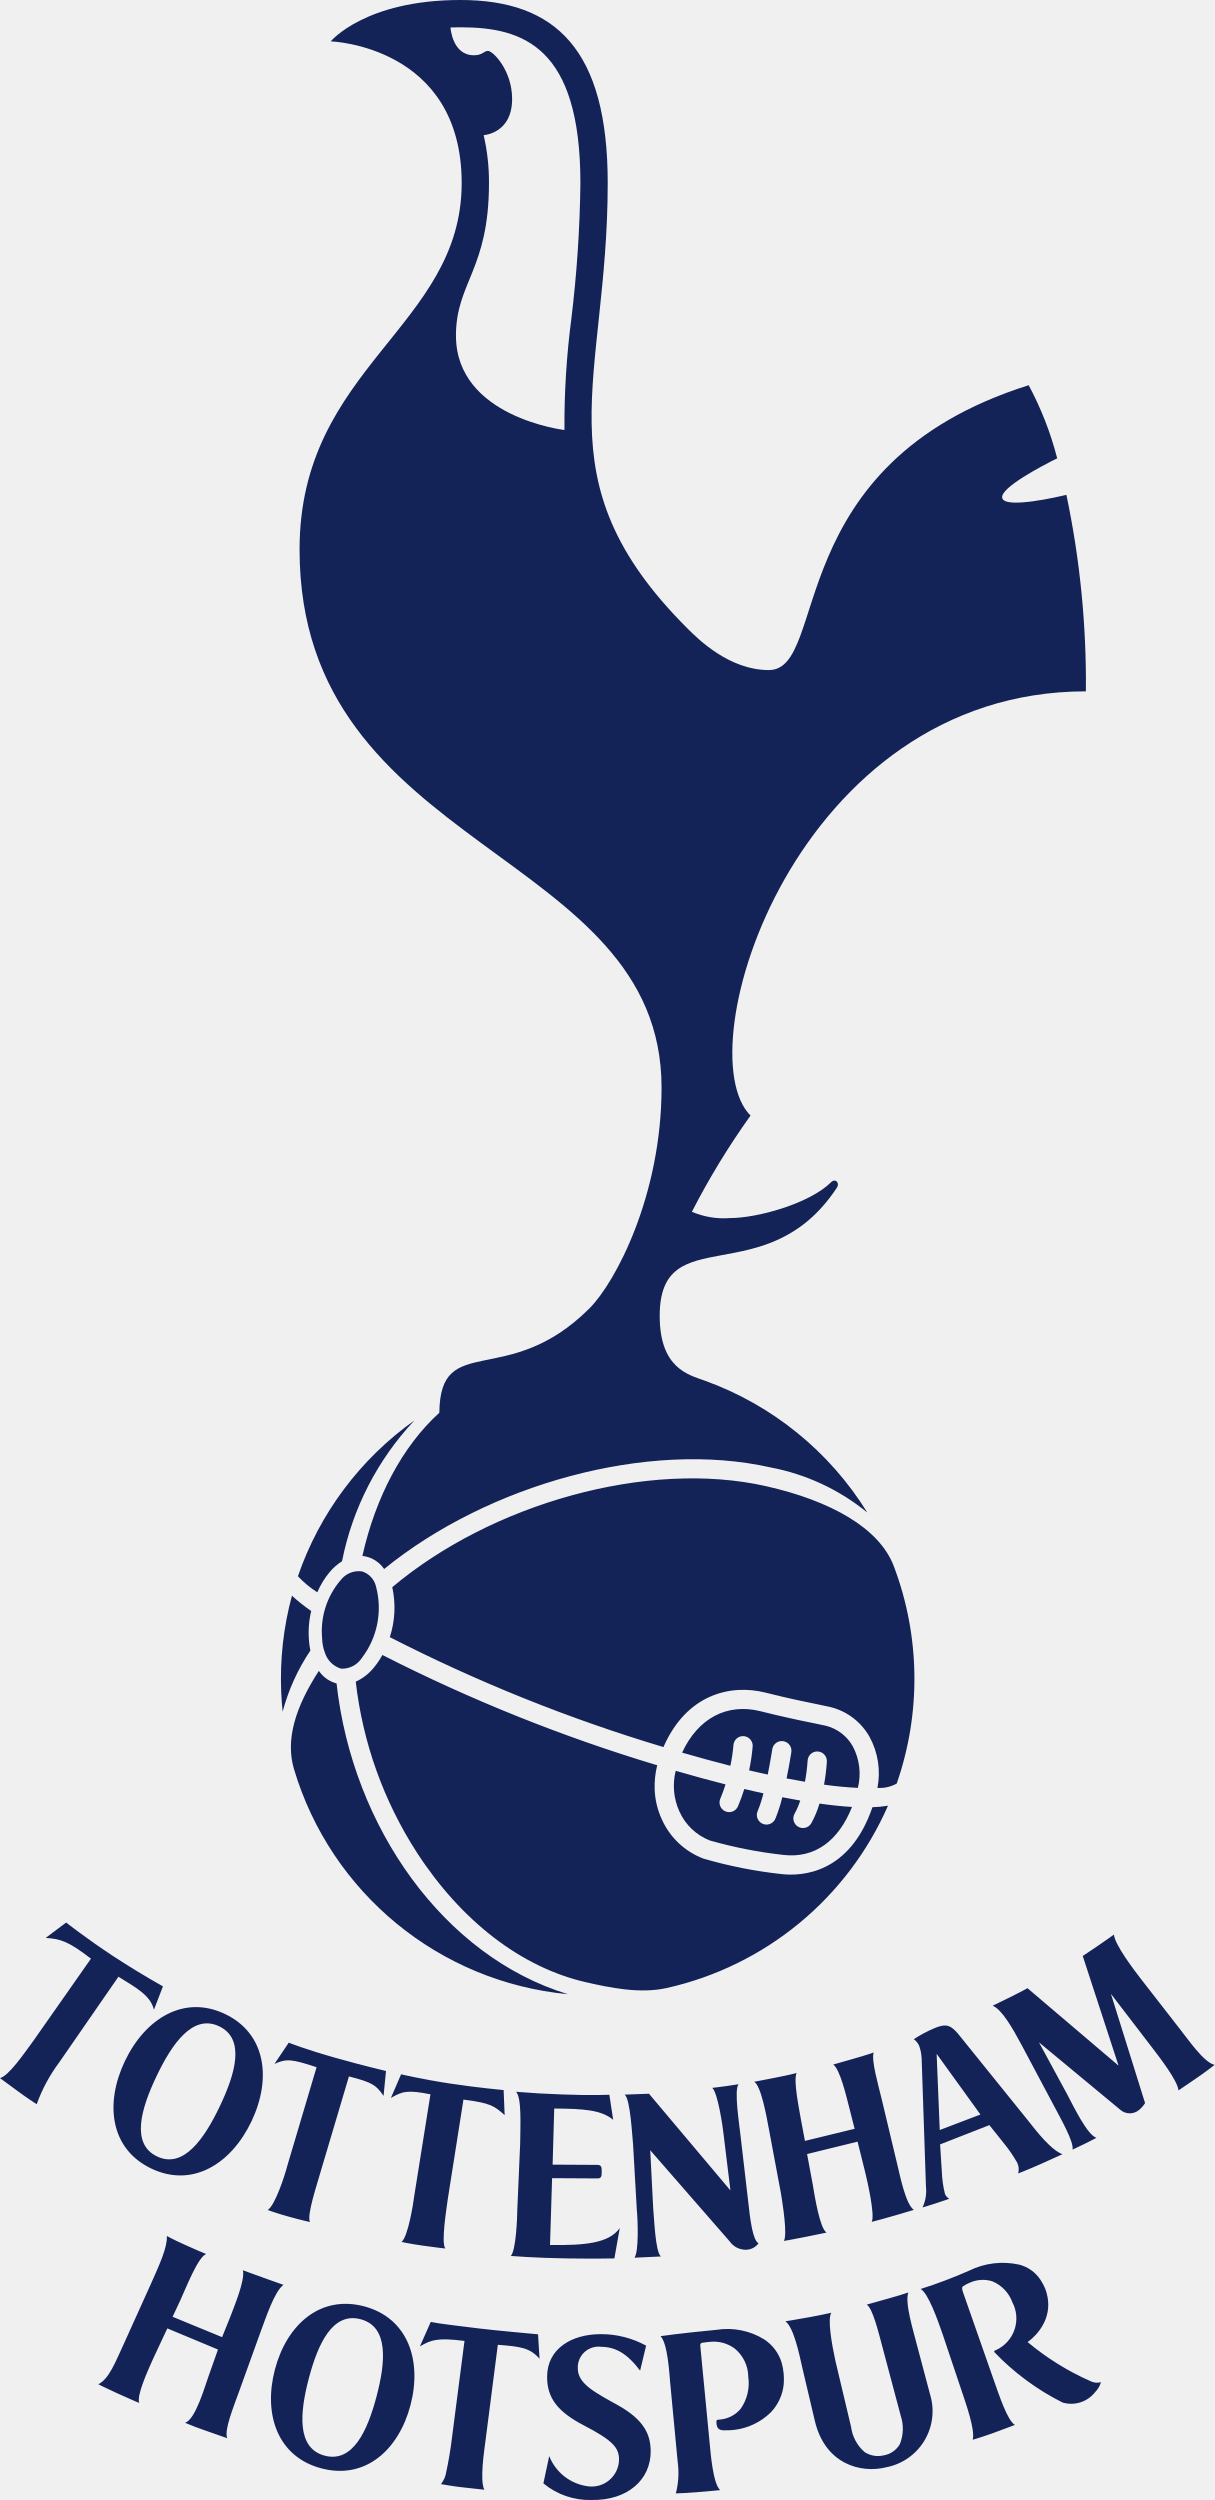
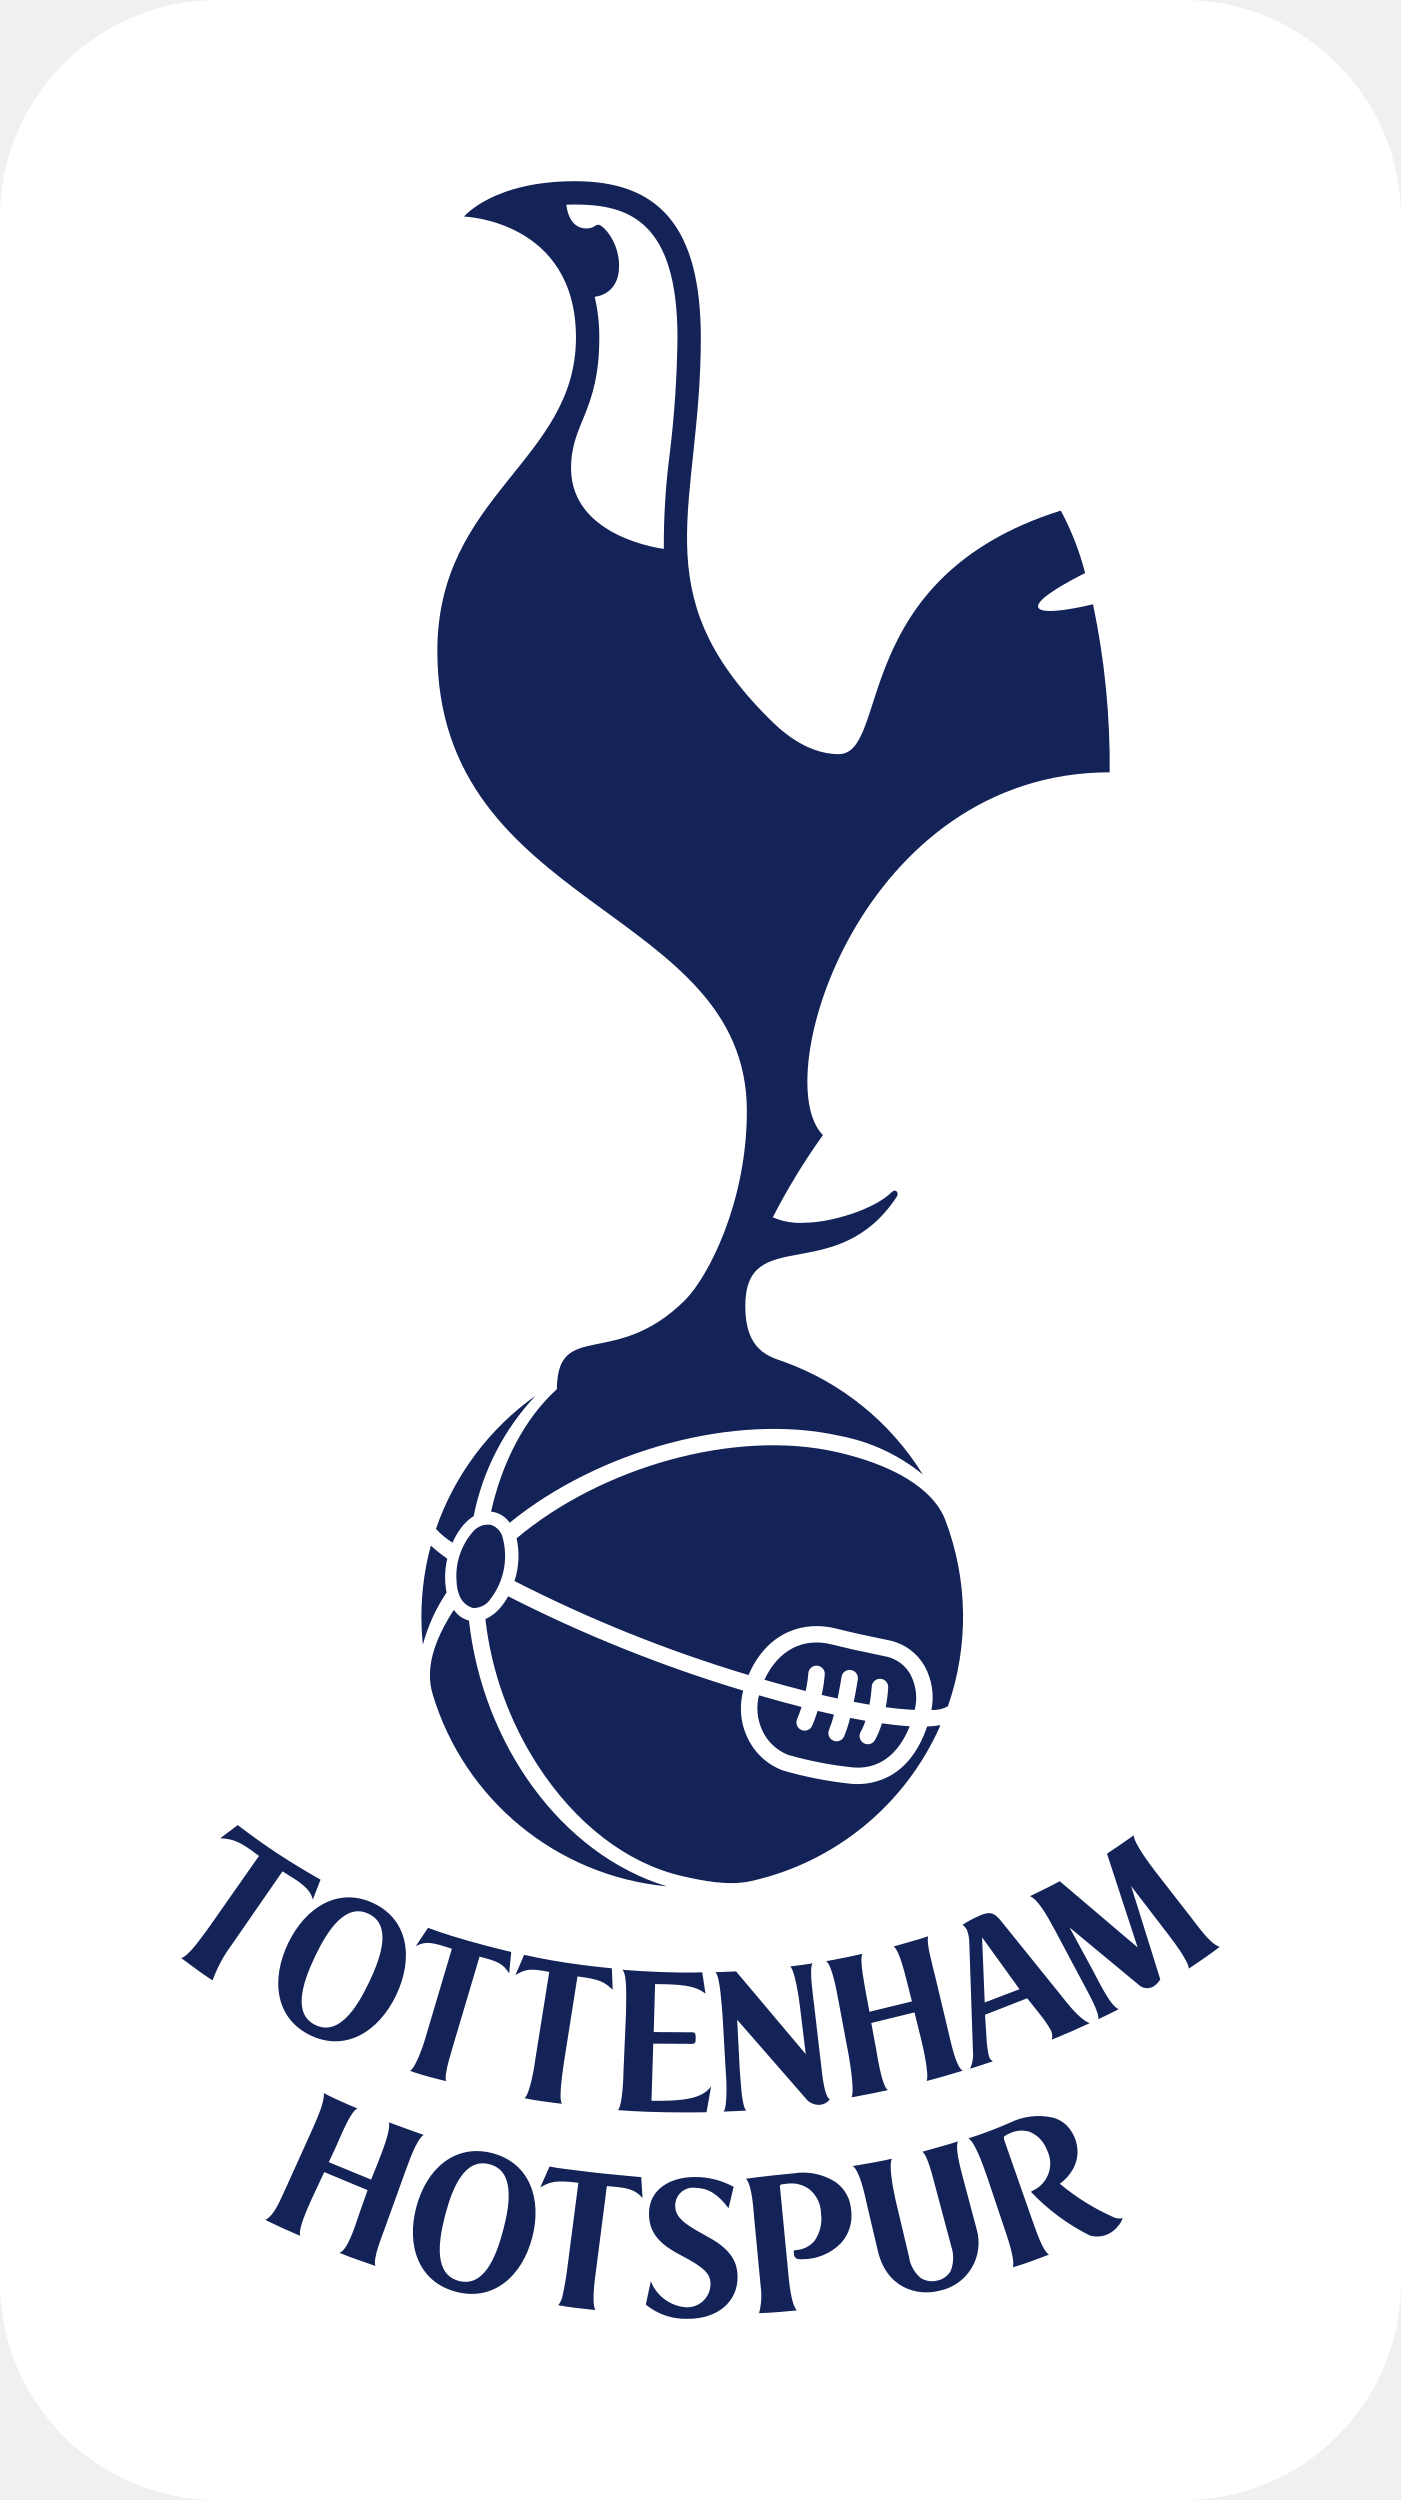
- <svg xmlns="http://www.w3.org/2000/svg" viewBox="0 0 114.63 235.942" width="114.63" height="235.942">
+ <svg xmlns="http://www.w3.org/2000/svg" viewBox="-20 -20 154.63 275.94" width="154.63" height="275.94">
+   <rect x="-20" y="-20" width="154.63" height="275.94" rx="24" fill="#fff" />
  <path fill="#132257" d="M34.17 148.305a2.15 2.15 0 0 0-2.002.801 7.4 7.4 0 0 0-1.767 5.521v-.002a4.1 4.1 0 0 0 .273 1.384 2.29 2.29 0 0 0 1.52 1.476 2.22 2.22 0 0 0 1.958-1.016 7.78 7.78 0 0 0 1.335-6.733 1.95 1.95 0 0 0-1.317-1.431m46.792 20.43a5.5 5.5 0 0 0-.476-3.916 4.02 4.02 0 0 0-2.55-1.949l-1.153-.243a105 105 0 0 1-5.004-1.125c-3.175-.794-5.9.661-7.404 3.904 1.547.449 3.07.866 4.555 1.242a15 15 0 0 0 .291-1.971.91.91 0 0 1 1.816.106 17 17 0 0 1-.338 2.296q.442.104.877.204.447.101.88.193c.26-1.278.424-2.365.428-2.386a.91.91 0 0 1 1.8.273c-.015.087-.182 1.175-.45 2.479q.915.177 1.735.315a17 17 0 0 0 .252-1.994.909.909 0 0 1 1.816.087 18 18 0 0 1-.267 2.181 36 36 0 0 0 3.192.304m-16.843 2.223a5.23 5.23 0 0 0 2.866 2.738 42 42 0 0 0 6.998 1.37c2.884.319 5.14-1.287 6.427-4.533-.965-.055-2-.167-3.068-.317a9.4 9.4 0 0 1-.787 1.882.91.91 0 0 1-1.58-.9 7 7 0 0 0 .548-1.268 73 73 0 0 1-1.693-.312 14 14 0 0 1-.646 2.007.91.91 0 1 1-1.667-.728 12 12 0 0 0 .532-1.646l-.875-.195q-.461-.106-.93-.216a17 17 0 0 1-.593 1.628.908.908 0 1 1-1.673-.707c.193-.458.356-.915.495-1.354-1.532-.388-3.106-.82-4.702-1.285a5.84 5.84 0 0 0 .348 3.836m20.231-23.159c-1.375-3.608-5.976-6.164-12.039-7.536-11.203-2.534-25.924 1.651-35.29 9.53a9.03 9.03 0 0 1-.23 4.716 153 153 0 0 0 25.824 10.374c2.178-5.004 6.352-5.958 9.605-5.145 2.331.582 3.83.886 4.925 1.107l1.204.255a5.85 5.85 0 0 1 3.718 2.82 7.18 7.18 0 0 1 .743 4.817 3.3 3.3 0 0 0 1.818-.41 30.04 30.04 0 0 0-.278-20.528m-10.567 29.074a43.3 43.3 0 0 1-7.392-1.46 7.03 7.03 0 0 1-3.922-3.689 7.4 7.4 0 0 1-.684-2.836 8.2 8.2 0 0 1 .24-2.287 156 156 0 0 1-25.937-10.409 7.4 7.4 0 0 1-.824 1.215 4.64 4.64 0 0 1-1.689 1.303 37.6 37.6 0 0 0 5.768 16.124c4.173 6.445 9.857 10.862 15.998 12.251 2.177.492 5.023 1.104 7.567.54a29.93 29.93 0 0 0 20.897-17.208 11 11 0 0 1-1.467.142c-2.154 6.301-6.683 6.521-8.555 6.314m-43.838-26.597a7.7 7.7 0 0 1 1.154-1.893 5 5 0 0 1 1.182-1.04 27.06 27.06 0 0 1 6.83-13.287 30 30 0 0 0-10.994 14.703 9.4 9.4 0 0 0 1.828 1.517m-.578 1.765a17 17 0 0 1-1.813-1.442 29.9 29.9 0 0 0-1.015 9.061q.039.948.135 1.881a19.2 19.2 0 0 1 2.616-5.765 8.9 8.9 0 0 1 .077-3.735m2.395 6.837a2.92 2.92 0 0 1-1.668-1.186c-2.229 3.435-3.167 6.507-2.349 9.266a29.92 29.92 0 0 0 25.858 21.249c-11.684-3.548-20.329-15.721-21.84-29.329M46.148 17.282a19.5 19.5 0 0 0-.504-4.528s2.688-.141 2.688-3.414c0-2.696-1.799-4.536-2.282-4.536-.39 0-.485.412-1.328.412-2.055 0-2.206-2.624-2.206-2.624q.456-.016.938-.016c5.881 0 11.323 1.782 11.323 14.706a117 117 0 0 1-.852 12.784 77 77 0 0 0-.654 10.517s-10.24-1.206-10.24-8.91c0-5.002 3.117-6.219 3.117-14.391m16.287 85.37c0 10.114-4.314 18.338-6.807 20.831-7.722 7.723-14.095 2.099-14.164 9.849-3.504 3.174-6.025 8-7.262 13.512a2 2 0 0 1 .228.032 2.88 2.88 0 0 1 1.825 1.2c9.81-7.995 24.913-12.197 36.457-9.587a20.44 20.44 0 0 1 9.141 4.258 30 30 0 0 0-15.369-12.456c-1.522-.545-4.224-1.17-4.224-6.103 0-9.208 10.074-2.049 16.71-12.079.326-.493-.143-.927-.532-.538-2.008 2.007-6.938 3.387-9.547 3.387a7.6 7.6 0 0 1-3.593-.594 72 72 0 0 1 5.534-9.079c-6.16-6.162 4.21-40.038 31.65-40.038a86 86 0 0 0-1.839-18.546c-.653.158-5.823 1.378-6.059.29-.208-.962 3.808-3.05 5.19-3.736a30.8 30.8 0 0 0-2.69-6.9C73.564 43.766 78.29 63.239 72.56 63.239c-3.729 0-6.658-2.904-7.704-3.95-14.048-14.046-7.502-23.341-7.502-42.007C57.355 4.708 52.472 0 43.455 0c-9.019 0-12.239 3.903-12.239 3.903s12.356.4 12.356 13.379c0 13.586-15.3 17.336-15.3 34.572 0 28.692 34.164 28.154 34.164 50.798m-51.779 81.945a86 86 0 0 0 4.722 2.871l-.851 2.204c-.317-1.334-1.64-2.059-3.35-3.116l-5.593 8.09a15.2 15.2 0 0 0-2.121 3.941s-.917-.584-1.756-1.208A223 223 0 0 0 0 196.123c.834-.205 2.274-2.328 3.141-3.504l5.443-7.766c-2.039-1.574-2.835-1.883-4.275-1.957l1.937-1.453s1.862 1.472 4.411 3.154m10.028 6.639c-2.484-1.184-4.44 1.621-5.912 4.706s-2.436 6.39.048 7.576c2.485 1.184 4.449-1.642 5.92-4.726 1.475-3.084 2.428-6.368-.056-7.556m-6.408 13.423c-3.886-1.856-4.4-6.135-2.488-10.142 1.922-4.025 5.584-6.288 9.45-4.44 3.867 1.844 4.41 6.114 2.488 10.141-1.912 4.005-5.565 6.296-9.45 4.441m17.386-10.446c2.627.742 4.766 1.24 4.766 1.24l-.23 2.35c-.703-1.016-1.025-1.265-3.268-1.837l-2.717 9.144c-.22.836-1.305 4.001-.957 4.597 0 0-.756-.16-1.975-.498-1.37-.38-2.013-.637-2.013-.637.7-.463 1.587-3.17 1.875-4.27l2.733-9.203c-2.323-.774-2.863-.829-3.974-.312l1.347-2.006s1.517.613 4.413 1.432m10.839 2.429c2.59.391 5.029.613 5.029.613l.095 2.36c-.965-.86-1.33-1.14-3.887-1.462l-1.48 9.39c-.104.857-.655 4.122-.228 4.665 0 0-.896-.098-2.135-.273s-2-.348-2-.348c.605-.474 1.107-3.567 1.212-4.426l1.517-9.507c-2.215-.442-2.671-.27-3.734.345l.963-2.232s2.07.486 4.648.875m9.602 8.926-.196 6.309c3.307.043 5.573-.165 6.582-1.6l-.506 2.865s-1.832.039-4.514 0c-2.952-.042-5.265-.233-5.265-.233.49-.487.613-3.56.619-4.427l.269-6.191c.01-1.65.162-4.313-.391-4.874 2.396.166 2.09.163 4.292.249 2.88.114 4.515.028 4.515.028l.36 2.366c-1.125-.938-2.81-1.046-5.563-1.063l-.152 5.294 4.228.025c.382.004.407.217.404.64-.004.418-.01.642-.412.637Zm18.473 1.9c.244 2.296.485 3.945 1.008 4.246a1.48 1.48 0 0 1-1.097.607 1.84 1.84 0 0 1-1.624-.788l-7.498-8.601.28 5.47c.093.862.19 4.124.728 4.557l-2.5.115c.435-.537.319-3.645.227-4.506l-.353-6.177c-.093-.861-.253-4.275-.792-4.708l2.292-.083 7.688 9.128-.641-5.253c-.091-.862-.56-3.993-1.076-4.43 0 0 .275-.024 1.208-.15.932-.127 1.272-.195 1.272-.195-.434.539.069 3.748.16 4.61Zm14.09-3.255c.265 1.067.793 3.811 1.58 4.348 0 0-1.189.342-1.91.565-.647.2-2.07.567-2.07.567.336-.592-.413-3.883-.619-4.706l-.713-2.865-4.766 1.17.542 2.913c.156.942.653 4.111 1.295 4.497 0 0-.665.14-2.055.423-1.165.238-1.972.366-1.972.366.355-.592-.123-3.53-.272-4.468l-1.154-6.159c-.21-1.148-.74-4.053-1.376-4.392l1.977-.382c1.362-.265 2.028-.445 2.028-.445-.334.69.257 3.475.418 4.452l.367 1.954 4.69-1.142-.508-1.998c-.275-1.056-.858-3.596-1.51-4.067 0 0 .645-.187 1.95-.556s1.868-.579 1.868-.579c-.26.703.466 3.176.766 4.451Zm7.863-4.653-4.133-5.725.292 7.19Zm.844 1.001-4.651 1.821.162 2.553a10.4 10.4 0 0 0 .297 2.123.9.9 0 0 0 .407.454s-.483.176-1.282.435c-.798.26-1.238.385-1.238.385a3.74 3.74 0 0 0 .32-1.967l-.407-12.106a4.1 4.1 0 0 0-.24-1.199 1.6 1.6 0 0 0-.497-.609 12.3 12.3 0 0 1 1.865-1.004c1.069-.45 1.517-.43 2.296.478l6.824 8.461c1.24 1.615 2.335 2.702 3.049 2.918 0 0-.697.323-2.006.906-1.313.583-2.18.913-2.18.913a1.47 1.47 0 0 0-.084-1 13 13 0 0 0-1.287-1.874Zm19.483-4.389c-.936.631-1.636 1.114-1.636 1.114-.07-.92-1.846-3.197-2.369-3.886l-4.007-5.229 3.222 10.307a2.6 2.6 0 0 1-.565.651 1.364 1.364 0 0 1-1.82-.056l-7.63-6.327 2.67 4.92c.653 1.246 1.912 3.838 2.758 4.093 0 0-.524.282-1.19.606-.664.32-1.068.507-1.068.507.147-.723-1.091-2.875-1.814-4.25l-2.974-5.59c-.9-1.683-1.893-3.396-2.75-3.738.663-.32.862-.42 1.807-.884.787-.389 1.481-.77 1.481-.77l8.594 7.31-3.38-10.349s.453-.307 1.31-.88c.858-.574 1.633-1.144 1.633-1.144.063.927 1.85 3.285 2.502 4.13l3.702 4.761c.785.978 2.251 3.158 3.297 3.41 0 0-.838.663-1.773 1.294M24.93 214.99c.795.291 1.823.648 1.823.648-.865.627-1.662 3.123-2.176 4.478l-1.995 5.536c-.535 1.502-1.445 3.68-1.14 4.456 0 0-1.098-.379-1.987-.695-.759-.27-1.19-.416-1.996-.759.98-.258 1.902-3.512 2.2-4.33l.914-2.583-4.782-1.995-1.383 2.955c-.45 1.027-1.527 3.35-1.272 4.08 0 0-.843-.346-2.08-.914-1.457-.67-1.775-.85-1.775-.85 1.027-.504 1.633-2.159 2.415-3.833l2.502-5.539c.845-1.894 1.608-3.538 1.551-4.62 0 0 .446.267 1.676.82.98.441 1.48.66 2.03.88-.779.311-1.86 3.106-2.434 4.36l-.732 1.566 4.672 1.922.717-1.775c.334-.905 1.492-3.612 1.243-4.54 0 0 .96.348 2.008.732m9.105 3.891c-2.662-.701-4.038 2.352-4.89 5.587s-1.16 6.59 1.503 7.291c2.661.701 4.043-2.374 4.894-5.607.853-3.236 1.157-6.571-1.507-7.271m-3.703 14.076c-4.165-1.096-5.49-5.128-4.385-9.331 1.111-4.223 4.265-7.053 8.41-5.964 4.141 1.091 5.494 5.108 4.384 9.331-1.105 4.202-4.244 7.06-8.409 5.964m11.281 1.486a2.4 2.4 0 0 0 .445-.87 36 36 0 0 0 .614-3.627l1.167-9.017c-2.486-.31-3.116-.132-4.206.514l1.021-2.308c.776.171 2.49.357 4.575.62 1.393.175 5.55.55 5.55.55l.142 2.308c-.917-1.062-1.868-1.155-3.937-1.319l-1.163 9.047c-.104.841-.567 3.764-.108 4.63-.499-.058-1.328-.15-2.02-.22-.719-.073-1.666-.238-2.08-.308m19.797-3.133c.027 2.716-2.18 4.682-5.574 4.631a6.84 6.84 0 0 1-4.552-1.568l.55-2.576a4.56 4.56 0 0 0 3.709 2.858 2.58 2.58 0 0 0 2.88-2.5c.018-1.152-.616-1.847-3.283-3.235-2.554-1.32-3.505-2.636-3.505-4.6 0-2.67 2.325-4.028 5.055-4.03a8.8 8.8 0 0 1 4.29 1.086l-.568 2.358c-1.218-1.625-2.32-2.23-3.65-2.249a1.962 1.962 0 0 0-2.231 2.043c.01 1.465 1.624 2.26 3.802 3.478 2.503 1.4 3.06 2.804 3.077 4.304m12.365-8.313a5.5 5.5 0 0 1 .185 1.008 6 6 0 0 1 .007 1.004 4.5 4.5 0 0 1-1.18 2.62 5.92 5.92 0 0 1-4.25 1.734c-.704.043-.873-.173-.92-.678l-.005-.11s-.015-.197.14-.207l.175-.017a2.86 2.86 0 0 0 1.977-1.016 4.22 4.22 0 0 0 .718-3.014 3.5 3.5 0 0 0-1.27-2.665 3.32 3.32 0 0 0-2.354-.64s-.338.027-.712.084a.216.216 0 0 0-.2.236l.901 9.351c.08.823.303 3.722.98 4.321 0 0-.768.081-2.218.2a42 42 0 0 1-1.964.112 7.7 7.7 0 0 0 .17-3.014l-.699-7.374c-.08-.844-.224-3.738-.913-4.453 0 0 1.851-.274 5.278-.597a6.6 6.6 0 0 1 4.525.916 4.04 4.04 0 0 1 1.63 2.2m14.011 3.014a5.39 5.39 0 0 1-4.16 6.844c-2.37.592-5.783-.277-6.736-4.436l-1.158-4.908c-.307-1.373-.806-3.807-1.603-4.44 0 0 .889-.127 2.285-.388a48 48 0 0 0 2.043-.413c-.366.576.018 2.849.382 4.52l1.48 6.241a3.8 3.8 0 0 0 1.28 2.387 2.3 2.3 0 0 0 1.77.317 2.2 2.2 0 0 0 1.557-1.062 3.94 3.94 0 0 0 .077-2.706l-1.662-6.24c-.455-1.717-.978-3.867-1.54-4.227 0 0 .677-.184 1.96-.55.97-.278 1.549-.447 1.969-.594-.382.939.532 3.818.724 4.644Zm15.144-1.279a1.35 1.35 0 0 0 .973.086 2.1 2.1 0 0 1-.544.935 2.86 2.86 0 0 1-3.077.988 23.4 23.4 0 0 1-6.445-4.763.105.105 0 0 1 .06-.142l.144-.063a3.28 3.28 0 0 0 1.504-4.494 3.4 3.4 0 0 0-1.905-1.983 3 3 0 0 0-2.062.114 3.2 3.2 0 0 0-.731.39s-.112.092.019.477l2.97 8.482c.45 1.25 1.235 3.683 1.945 4.095 0 0-.802.316-2.018.756-1.22.44-1.96.643-1.96.643.248-.946-.688-3.522-.923-4.245l-1.923-5.732c-.48-1.379-1.355-3.857-2.07-4.25a45 45 0 0 0 4.554-1.719 7.18 7.18 0 0 1 4.768-.575 3.42 3.42 0 0 1 1.982 1.42 4.7 4.7 0 0 1 .444.826 4 4 0 0 1 .235.84 3.87 3.87 0 0 1-.475 2.654 4.95 4.95 0 0 1-1.415 1.562 25 25 0 0 0 5.95 3.698" />
</svg>
